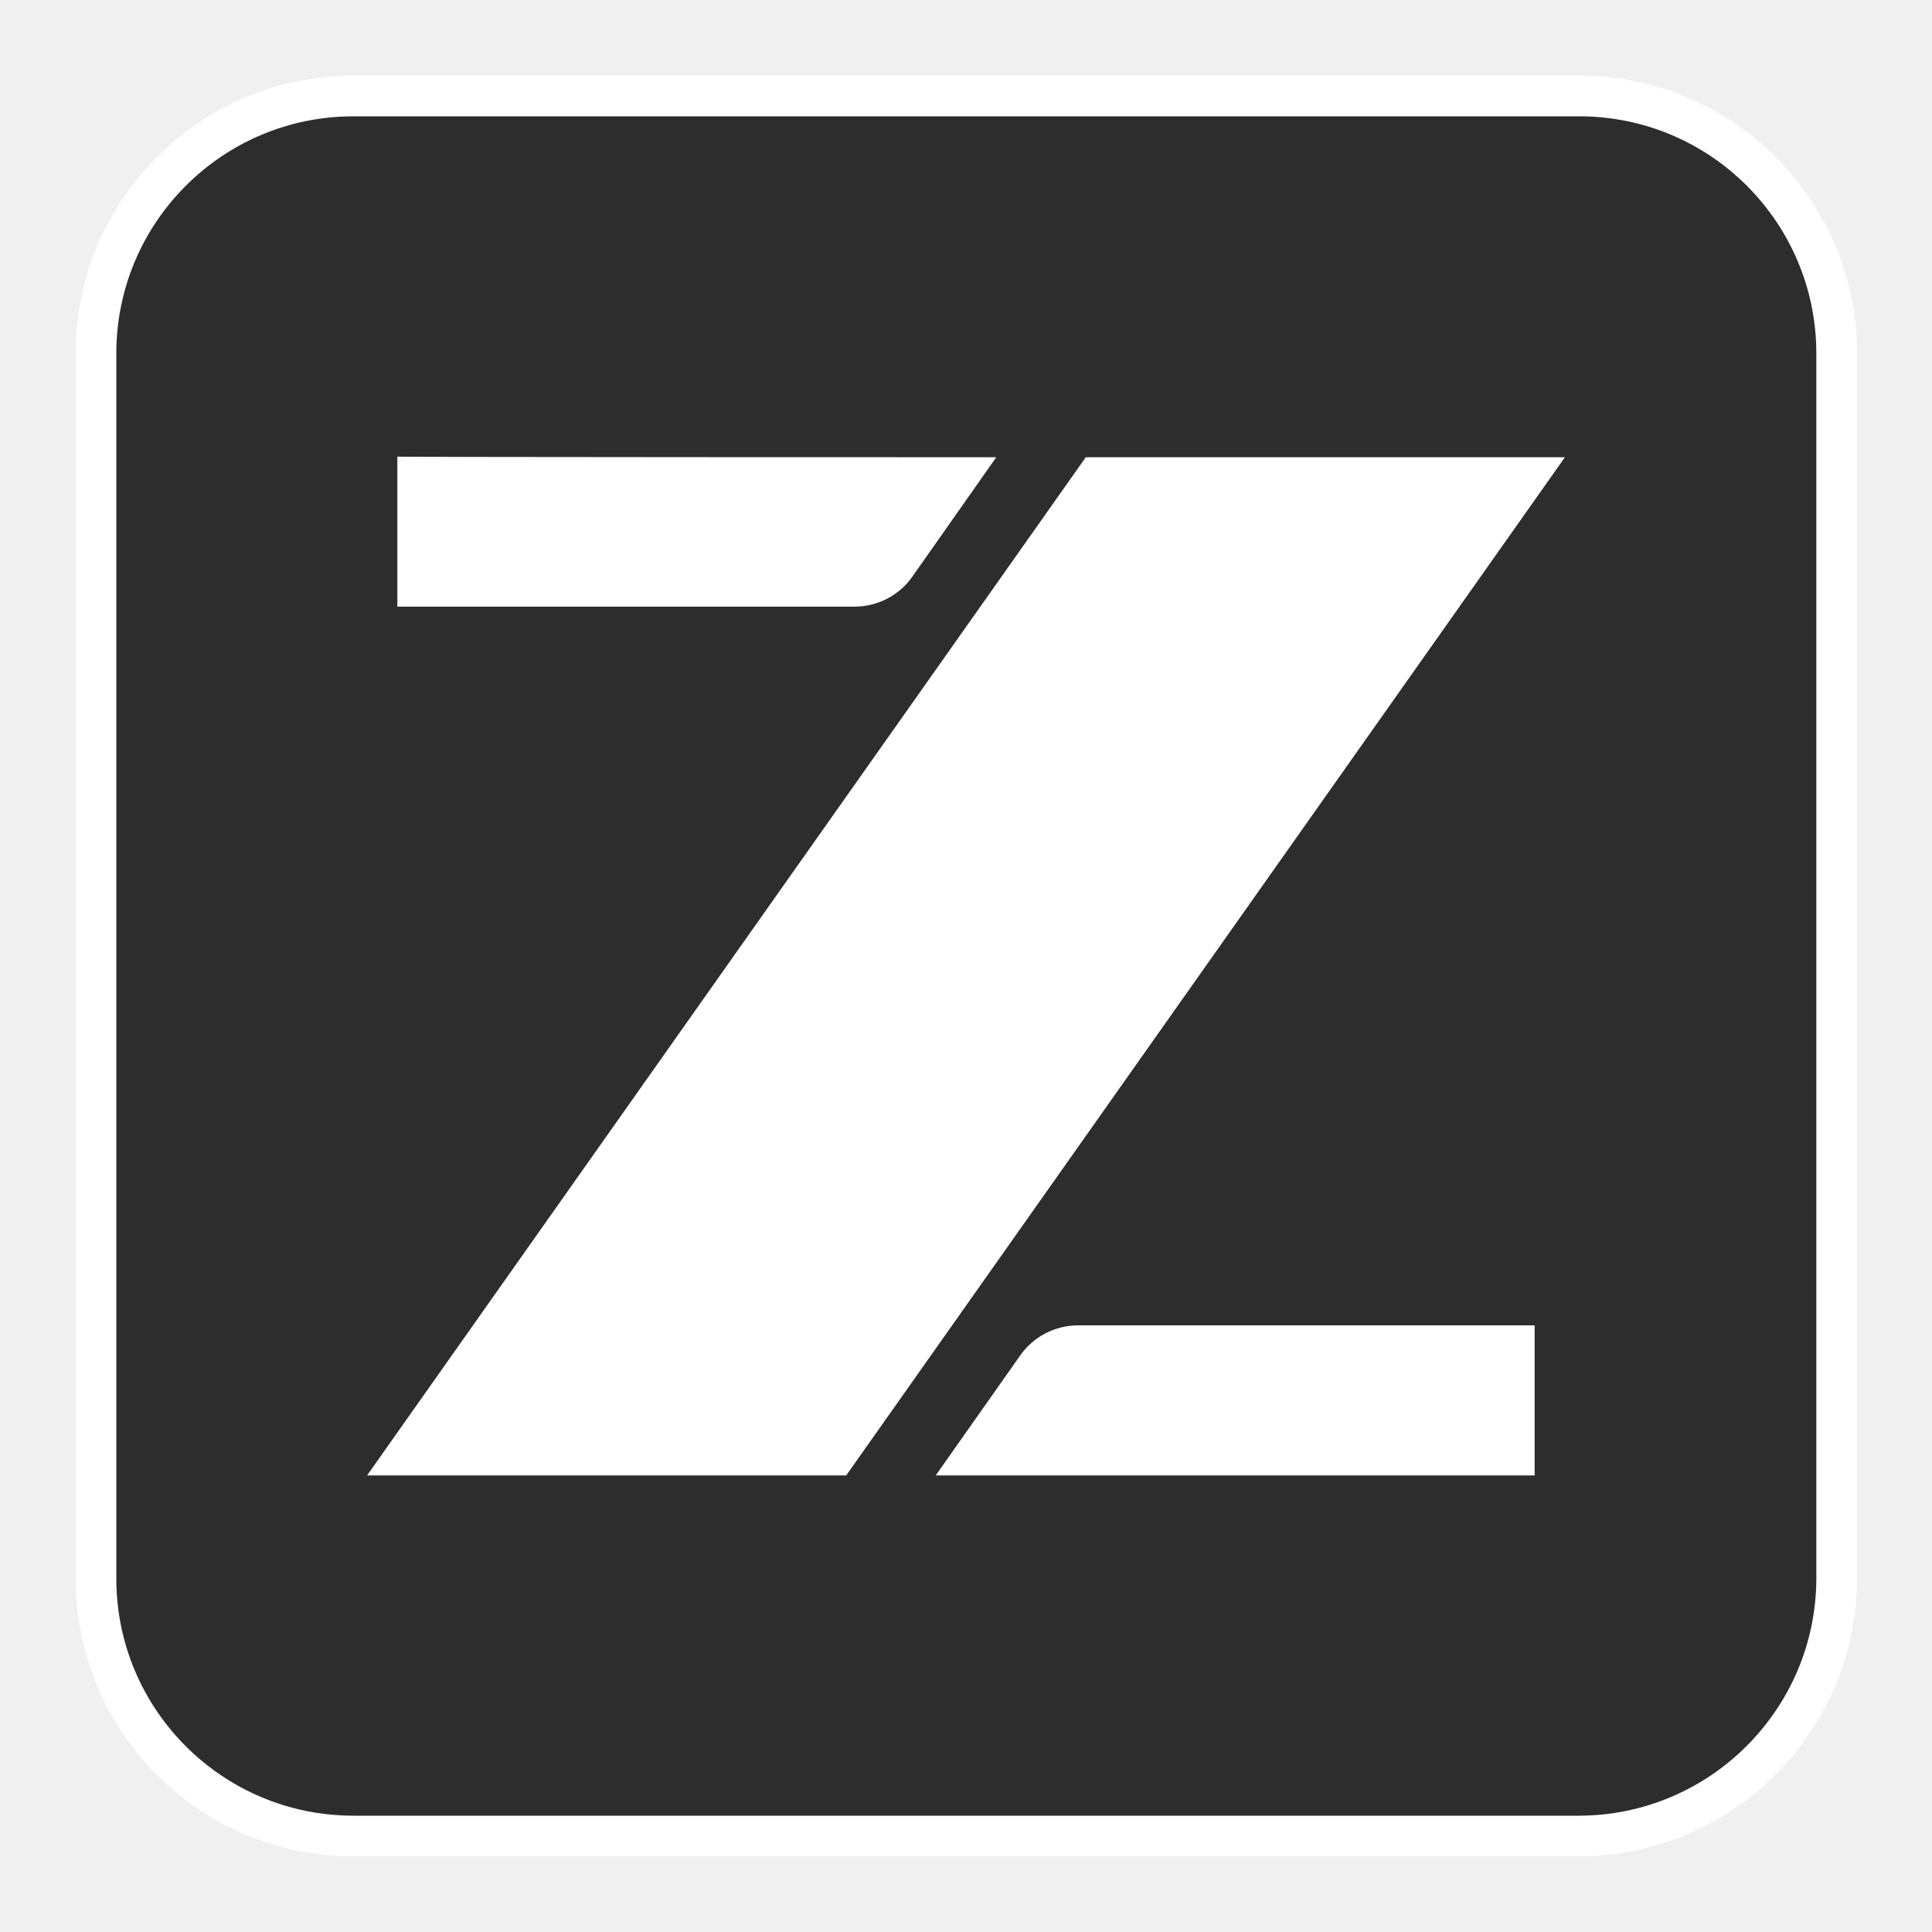
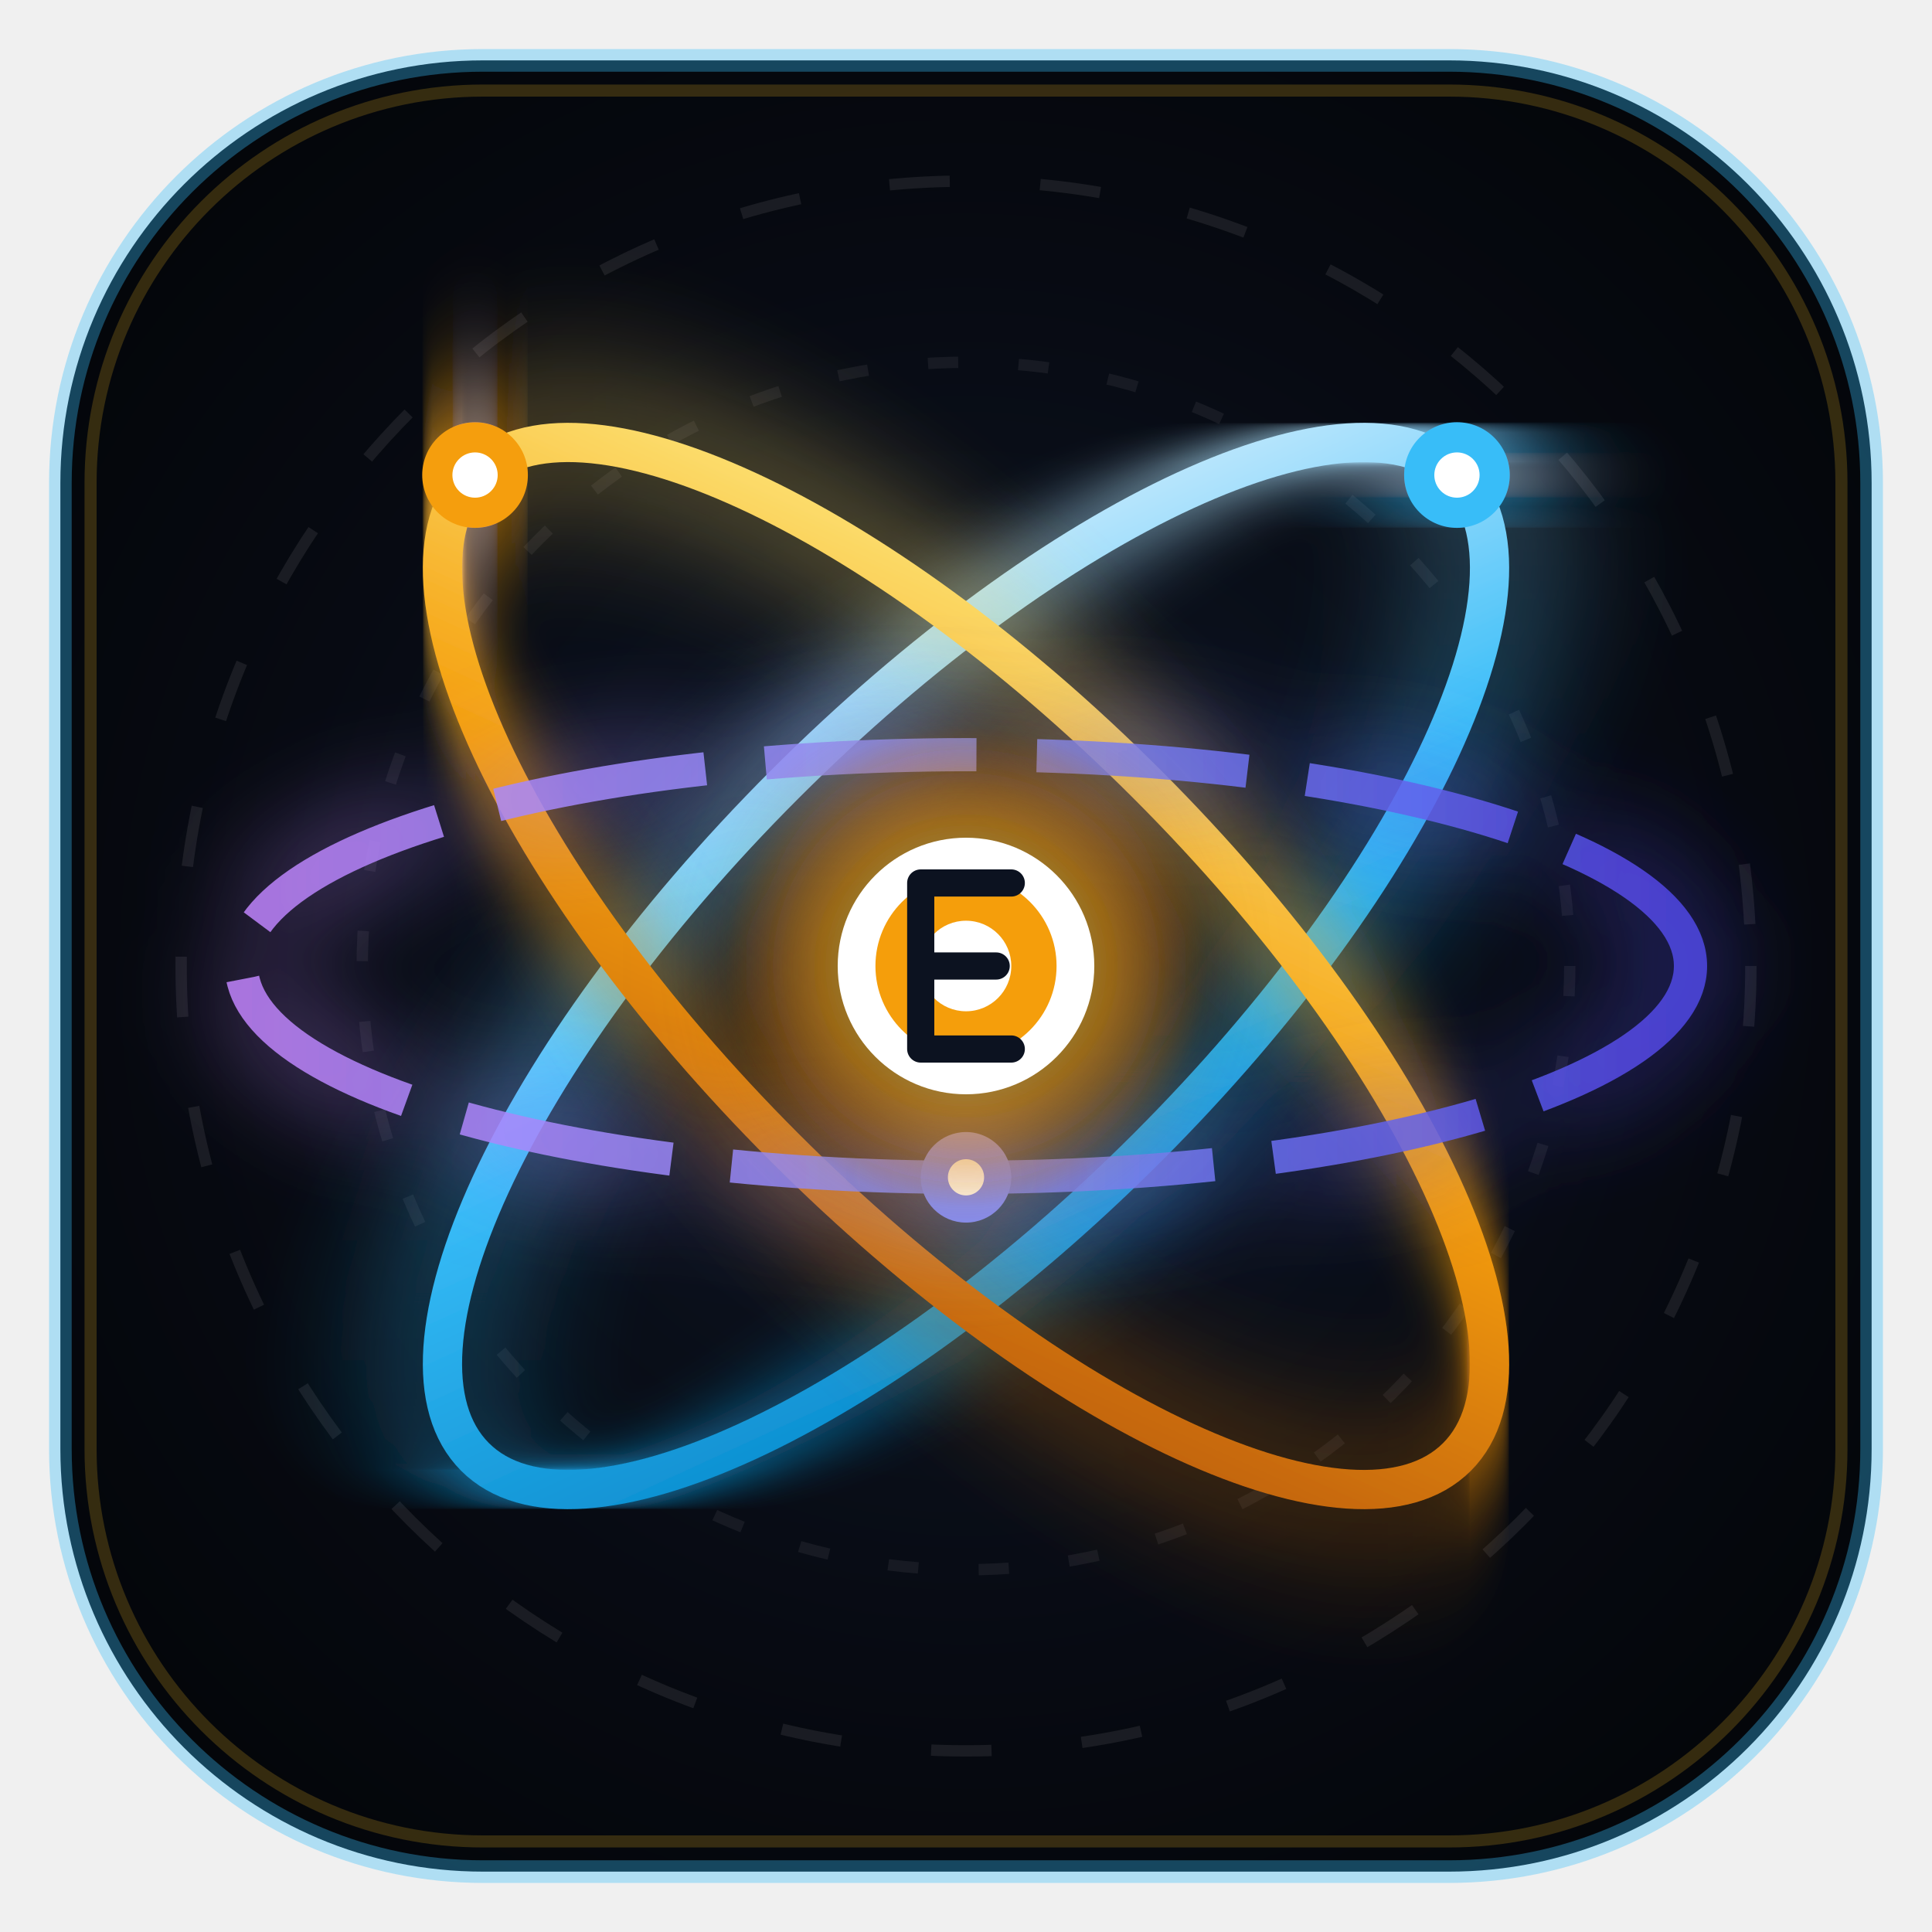
- <svg xmlns="http://www.w3.org/2000/svg" version="1.1" x="0px" y="0px" viewBox="0 0 30 30" style="enable-background:new 0 0 30 30;" xml:space="preserve">
+ <svg xmlns="http://www.w3.org/2000/svg" viewBox="0 0 128 128" width="100%" height="100%">
  <defs>
-     <style type="text/css">
-     .st194{fill:#2D2D2D;stroke:#FFFFFF;stroke-width:0.632;stroke-miterlimit:10;}
-     .st23{fill:#FFFFFF;}
- 
-     .z-breathe {
-       animation: breathe 2.5s ease-in-out infinite;
-     }
- 
-     @keyframes breathe {
-       0%, 100% { opacity: 0.7; }
-       50% { opacity: 1; }
-     }
-   </style>
+     <radialGradient id="elem-bg" cx="50%" cy="50%" r="65%">
+       <stop offset="0%" stop-color="#0e1726" />
+       <stop offset="60%" stop-color="#070a12" />
+       <stop offset="100%" stop-color="#030508" />
+     </radialGradient>
+     <radialGradient id="elem-core" cx="50%" cy="50%" r="50%">
+       <stop offset="0%" stop-color="#ffffff" />
+       <stop offset="25%" stop-color="#fef08a" />
+       <stop offset="60%" stop-color="#f59e0b" />
+       <stop offset="100%" stop-color="#b45309" stop-opacity="0" />
+     </radialGradient>
+     <linearGradient id="elem-amber-grad" x1="0%" y1="0%" x2="100%" y2="100%">
+       <stop offset="0%" stop-color="#fef08a" />
+       <stop offset="50%" stop-color="#f59e0b" />
+       <stop offset="100%" stop-color="#b45309" />
+     </linearGradient>
+     <linearGradient id="elem-cyan-grad" x1="100%" y1="0%" x2="0%" y2="100%">
+       <stop offset="0%" stop-color="#e0f2fe" />
+       <stop offset="50%" stop-color="#38bdf8" />
+       <stop offset="100%" stop-color="#0284c7" />
+     </linearGradient>
+     <linearGradient id="elem-purple-grad" x1="0%" y1="50%" x2="100%" y2="50%">
+       <stop offset="0%" stop-color="#c084fc" />
+       <stop offset="50%" stop-color="#818cf8" />
+       <stop offset="100%" stop-color="#4f46e5" />
+     </linearGradient>
+     <filter id="elem-glow" x="-30%" y="-30%" width="160%" height="160%">
+       <feGaussianBlur stdDeviation="3.5" result="blur" />
+       <feMerge>
+         <feMergeNode in="blur" />
+         <feMergeNode in="SourceGraphic" />
+       </feMerge>
+     </filter>
  </defs>
-   <g>
-     <path class="st194" d="M24.51,28.51H5.49c-2.21,0-4-1.79-4-4V5.49c0-2.21,1.79-4,4-4h19.03c2.21,0,4,1.79,4,4v19.03     C28.51,26.72,26.72,28.51,24.51,28.51z" />
-     <g class="z-breathe">
-       <path class="st23" d="M15.47,7.1l-1.3,1.85c-0.2,0.29-0.54,0.47-0.9,0.47h-7.1V7.09C6.16,7.1,15.47,7.1,15.47,7.1z" />
-       <polygon class="st23" points="24.3,7.1 13.14,22.91 5.7,22.91 16.86,7.1" />
-       <path class="st23" d="M14.53,22.91l1.31-1.86c0.2-0.29,0.54-0.47,0.9-0.47h7.09v2.33H14.53z" />
-     </g>
+   <rect x="4" y="4" width="120" height="120" rx="28" fill="url(#elem-bg)" stroke="#38bdf8" stroke-width="1.5" stroke-opacity="0.35" />
+   <rect x="6" y="6" width="116" height="116" rx="26" fill="none" stroke="#fbbf24" stroke-width="0.8" stroke-opacity="0.2" />
+   <circle cx="64" cy="64" r="52" fill="none" stroke="#ffffff" stroke-width="0.75" stroke-opacity="0.08" stroke-dasharray="4,6" />
+   <circle cx="64" cy="64" r="40" fill="none" stroke="#ffffff" stroke-width="0.75" stroke-opacity="0.06" stroke-dasharray="2,4" />
+   <g transform="rotate(-45 64 64)" filter="url(#elem-glow)">
+     <ellipse cx="64" cy="64" rx="46" ry="17" fill="none" stroke="url(#elem-cyan-grad)" stroke-width="2.6" stroke-linecap="round" />
+     <circle cx="110" cy="64" r="3.5" fill="#38bdf8" />
+     <circle cx="110" cy="64" r="1.5" fill="#ffffff" />
  </g>
+   <g transform="rotate(45 64 64)" filter="url(#elem-glow)">
+     <ellipse cx="64" cy="64" rx="46" ry="17" fill="none" stroke="url(#elem-amber-grad)" stroke-width="2.6" stroke-linecap="round" />
+     <circle cx="18" cy="64" r="3.5" fill="#f59e0b" />
+     <circle cx="18" cy="64" r="1.5" fill="#ffffff" />
+   </g>
+   <g filter="url(#elem-glow)">
+     <ellipse cx="64" cy="64" rx="48" ry="14" fill="none" stroke="url(#elem-purple-grad)" stroke-width="2.2" stroke-dasharray="14 4" stroke-opacity="0.85" />
+     <circle cx="64" cy="78" r="3" fill="#818cf8" />
+     <circle cx="64" cy="78" r="1.2" fill="#ffffff" />
+   </g>
+   <circle cx="64" cy="64" r="16" fill="url(#elem-core)" opacity="0.6" filter="url(#elem-glow)" />
+   <circle cx="64" cy="64" r="8.5" fill="#ffffff" />
+   <circle cx="64" cy="64" r="6" fill="#f59e0b" />
+   <circle cx="64" cy="64" r="3" fill="#ffffff" />
+   <path d="M 61 58.5 L 67 58.5 M 61 64 L 66 64 M 61 69.5 L 67 69.5 M 61 58.5 L 61 69.5" stroke="#0c1220" stroke-width="1.8" stroke-linecap="round" stroke-linejoin="round" />
</svg>
